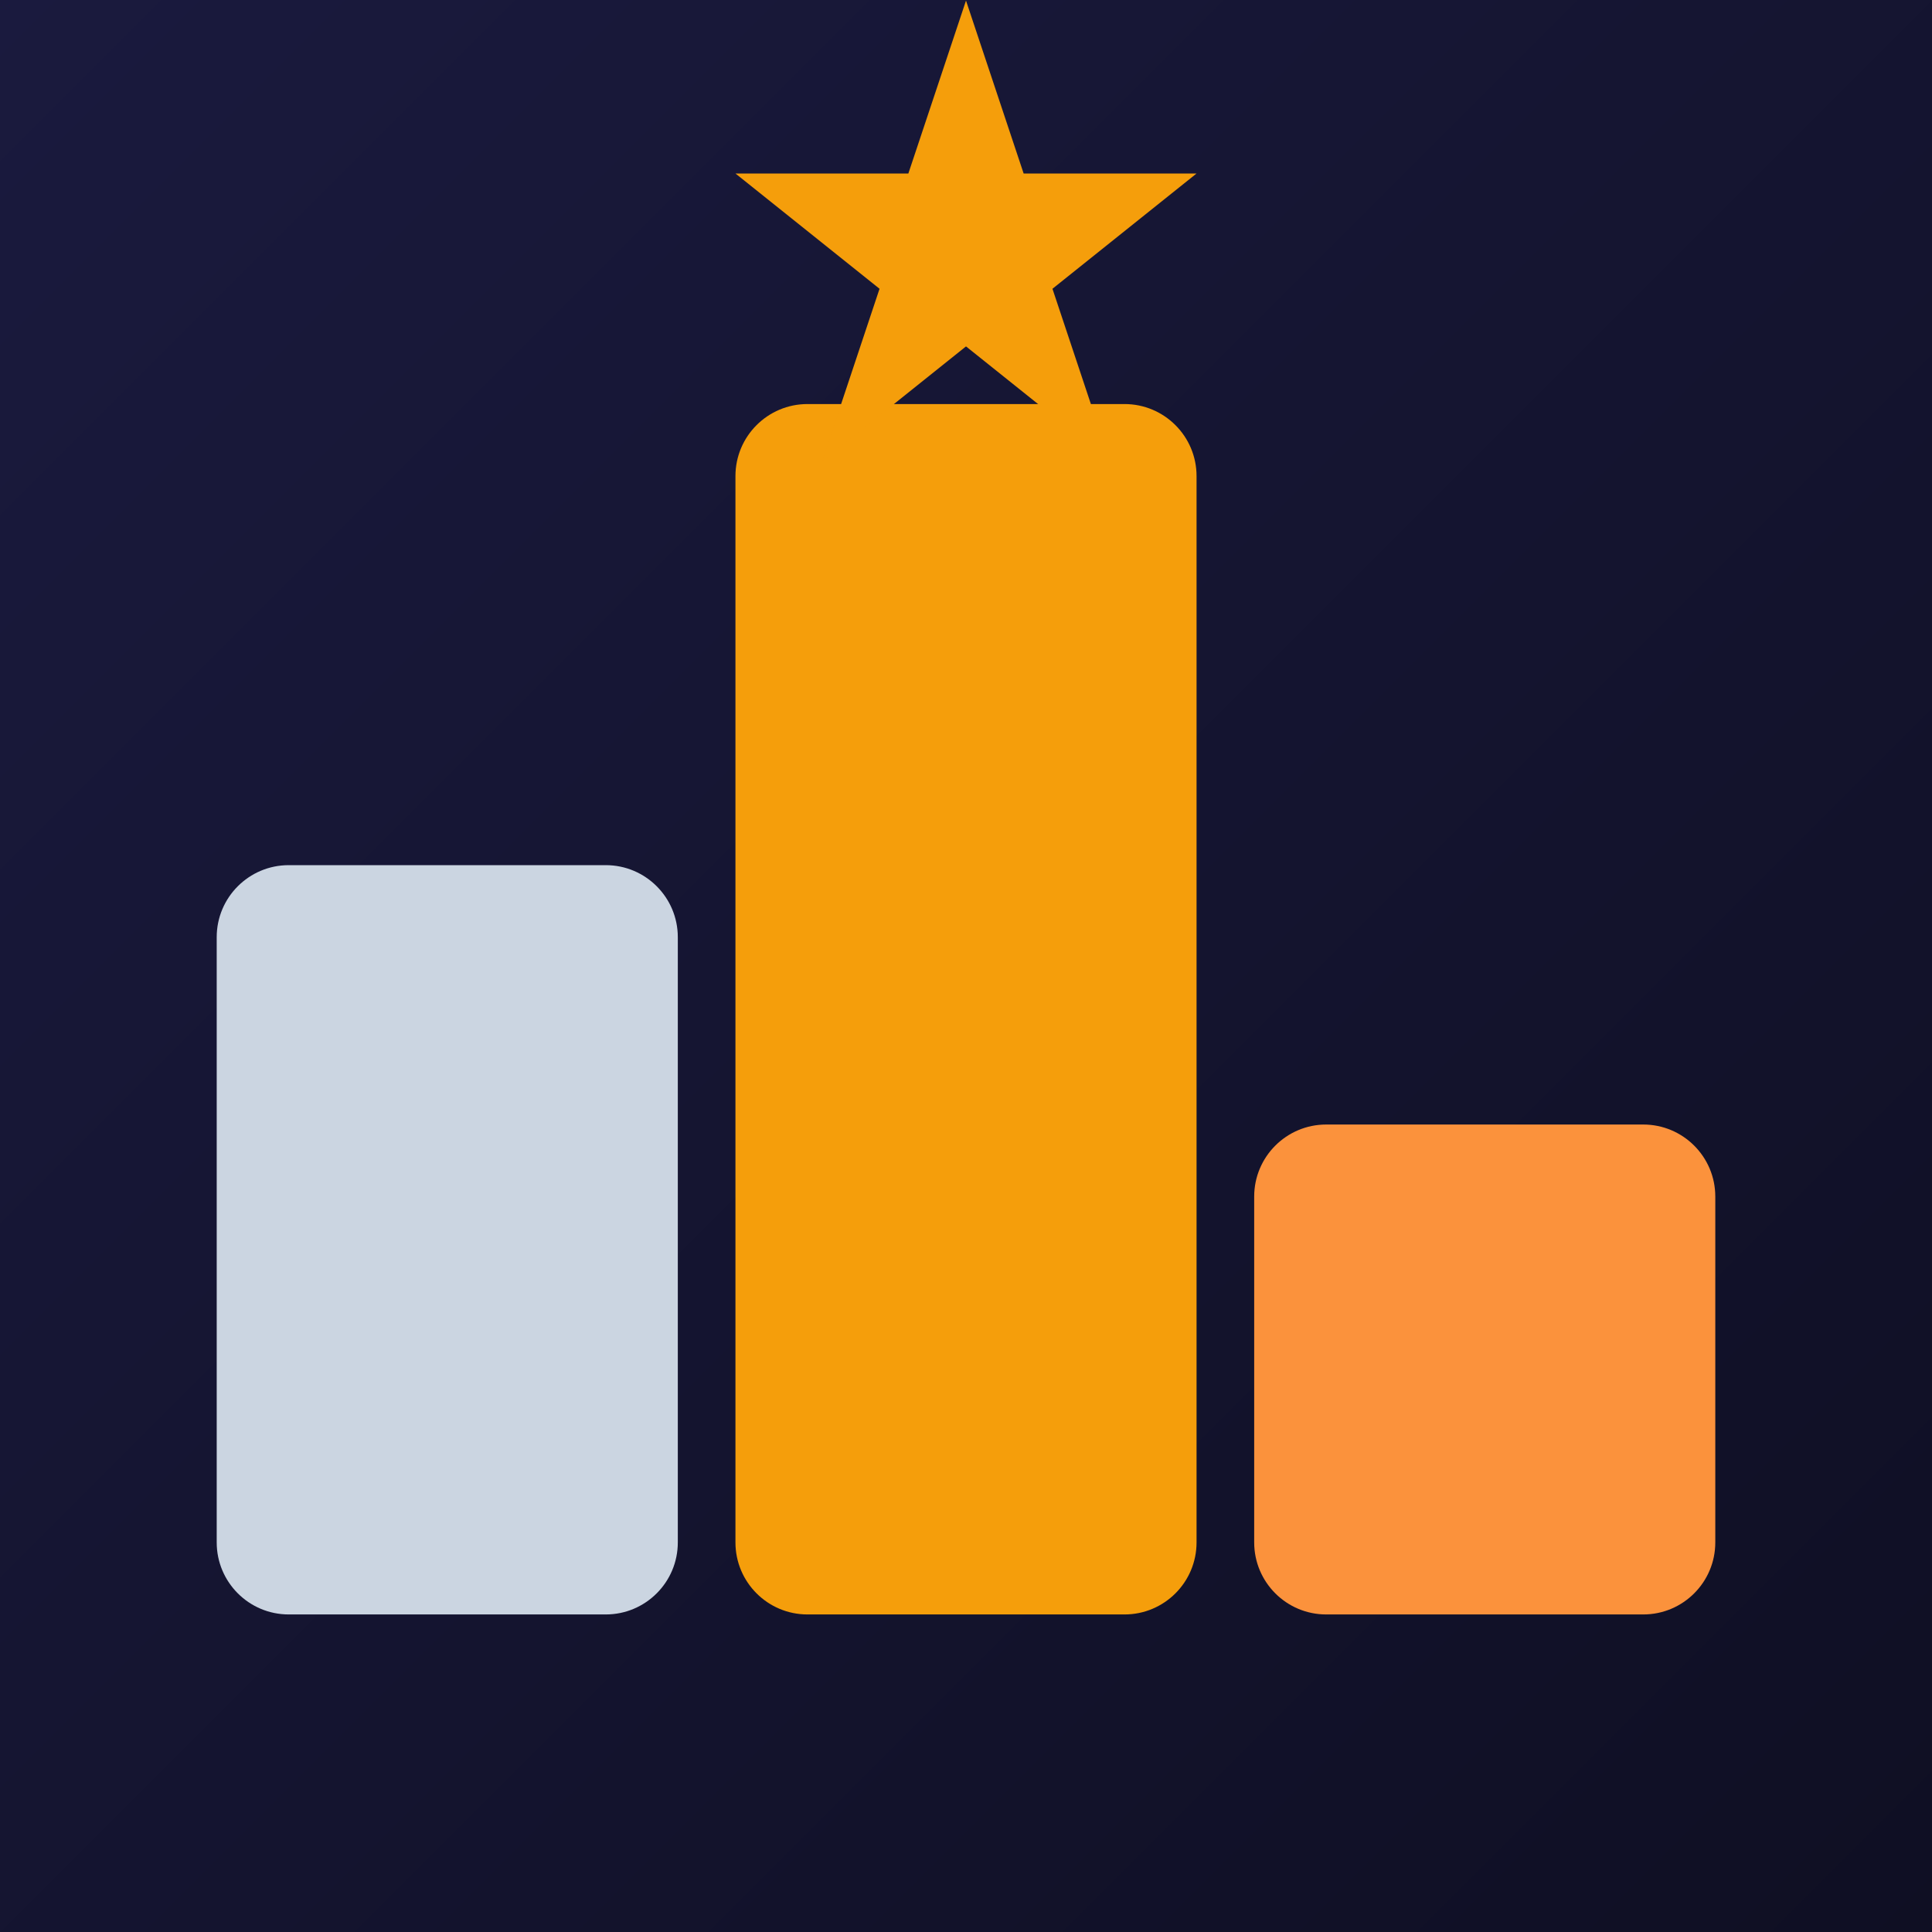
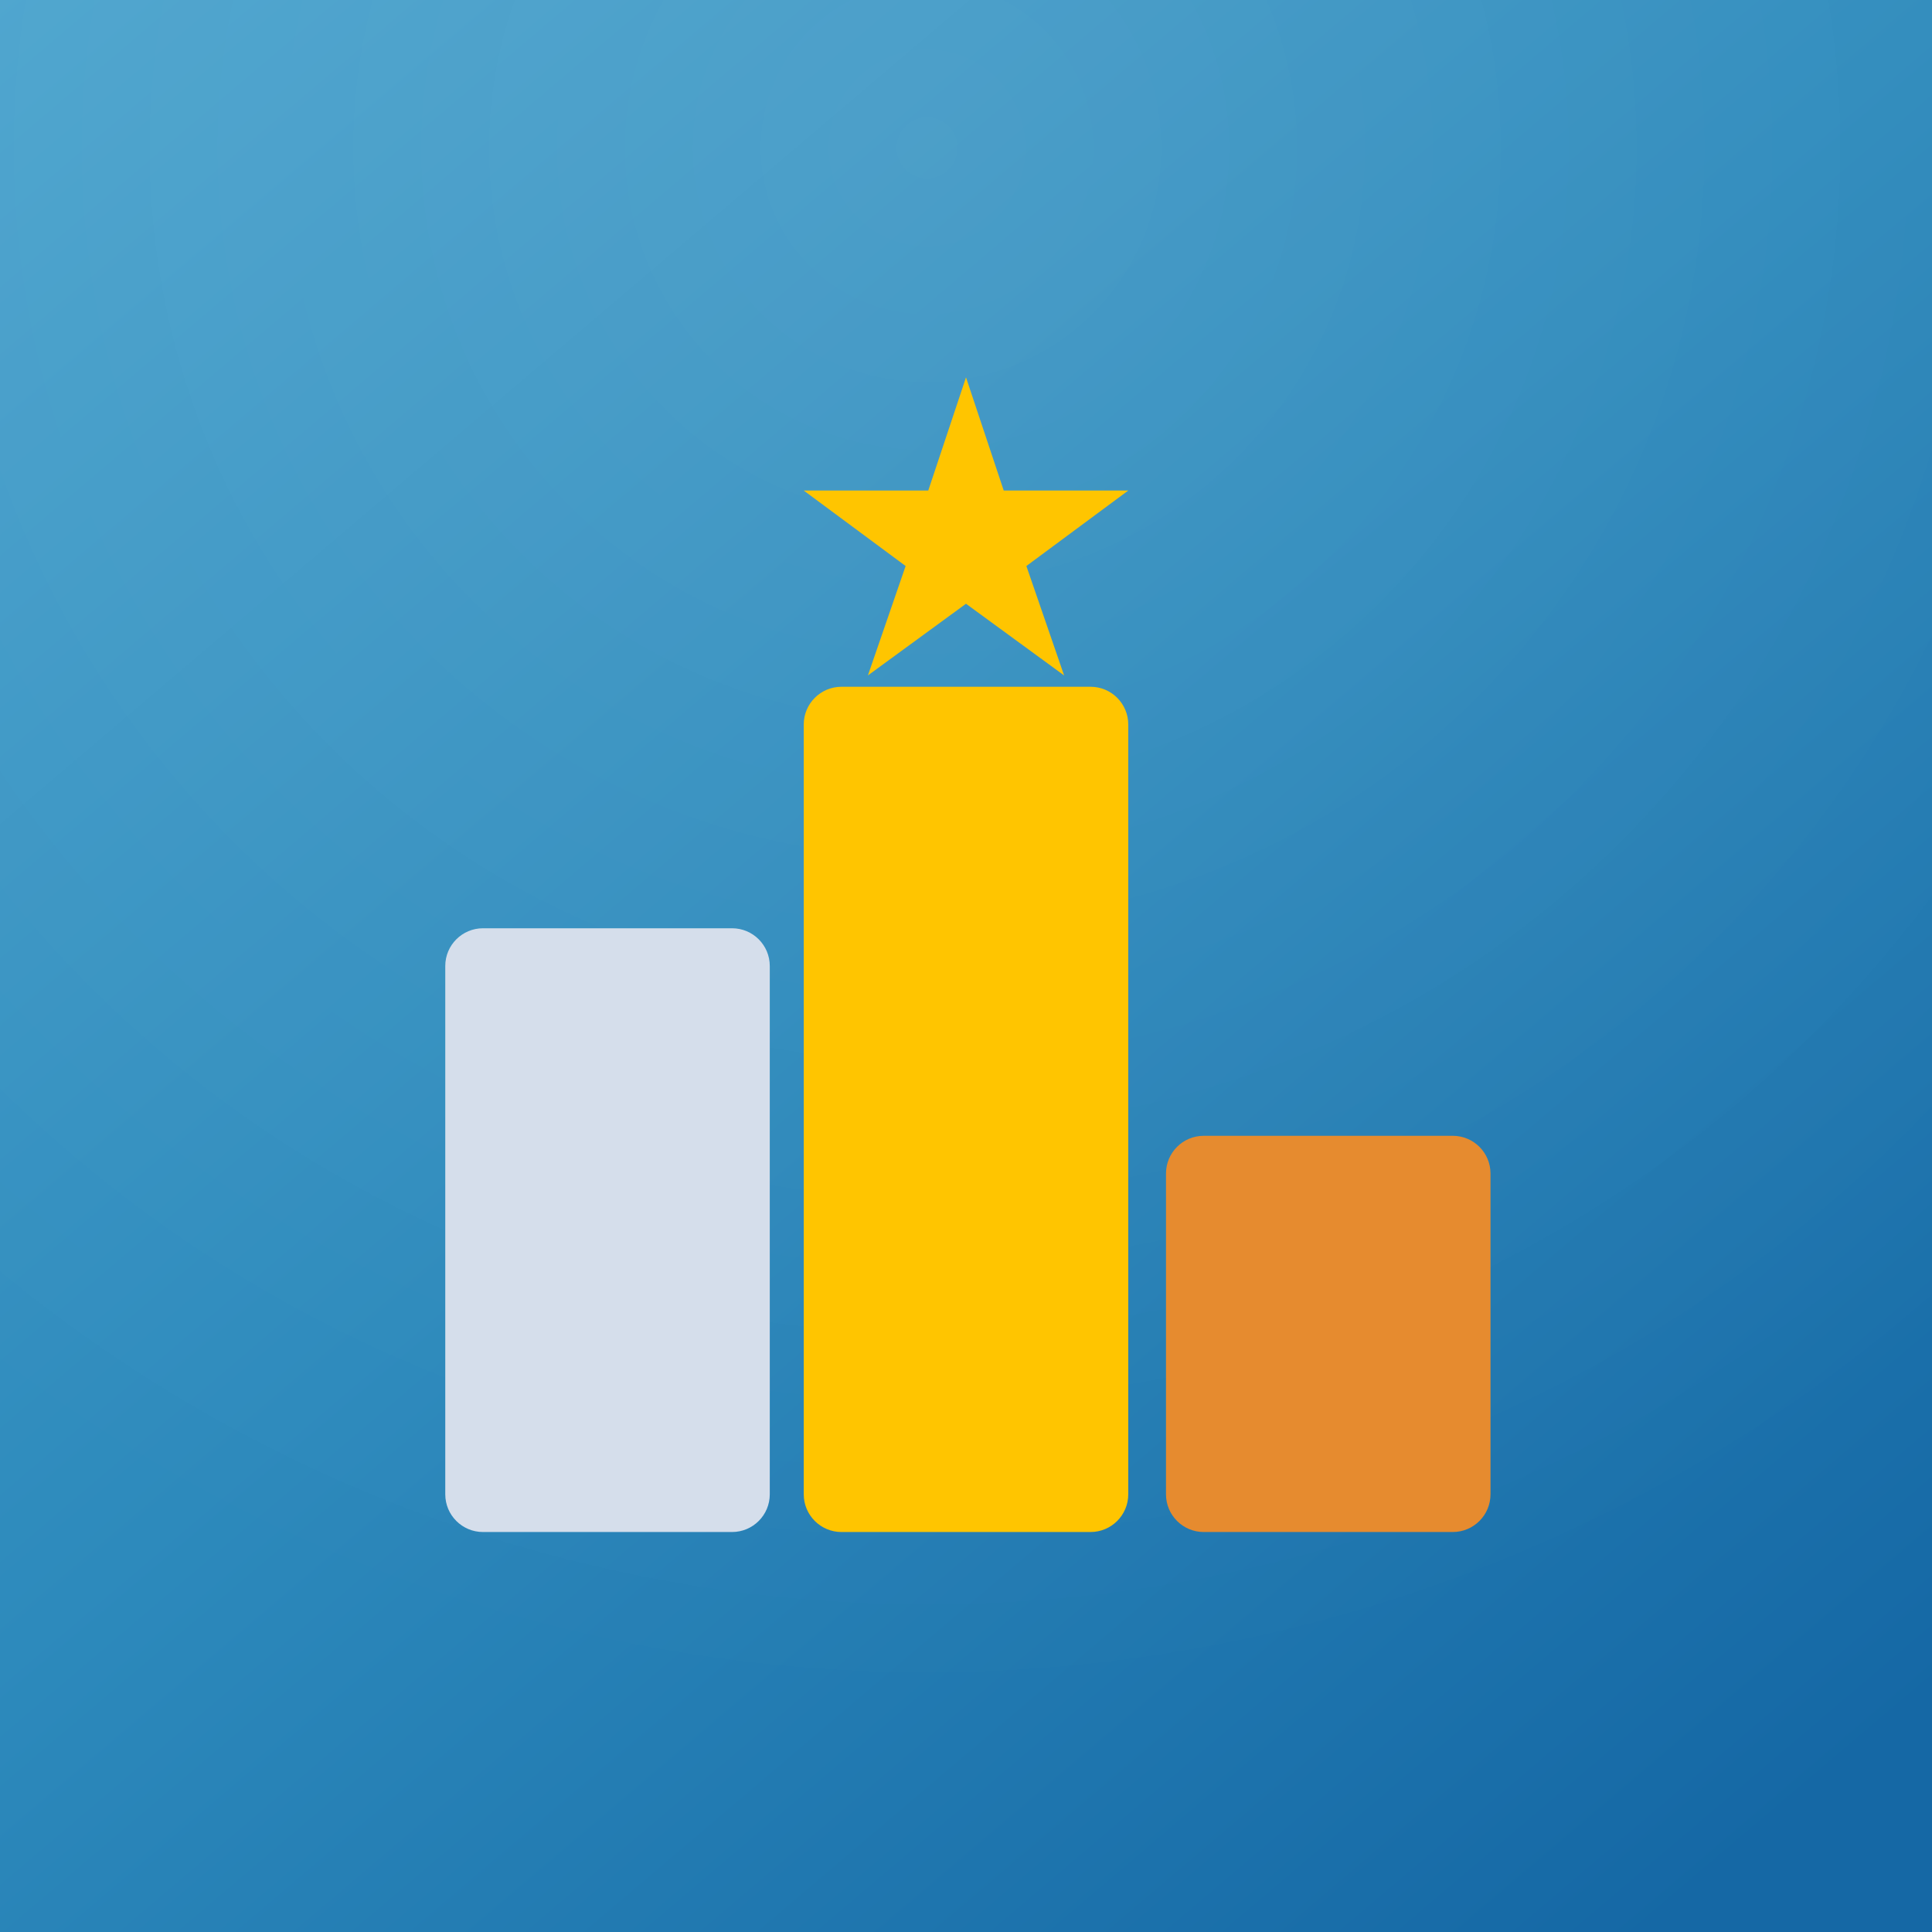
- <svg xmlns="http://www.w3.org/2000/svg" viewBox="0 0 192 192" width="192" height="192">
+ <svg xmlns="http://www.w3.org/2000/svg" width="192" height="192" viewBox="0 0 512 512" role="img" aria-label="ScorePlace.app — ícone 192">
  <defs>
-     <linearGradient id="bg" x1="0" y1="0" x2="1" y2="1">
-       <stop offset="0%" stop-color="#1a1a3e" />
-       <stop offset="100%" stop-color="#0f0f23" />
+     <linearGradient id="azul" x1="0" y1="0" x2="0.85" y2="1">
+       <stop offset="0" stop-color="#4AA3CD" />
+       <stop offset="0.5" stop-color="#2D8ABC" />
+       <stop offset="1" stop-color="#1568A5" />
    </linearGradient>
+     <radialGradient id="luz" cx="48%" cy="8%" r="80%">
+       <stop offset="0" stop-color="#FFFFFF" stop-opacity="0.09" />
+       <stop offset="1" stop-color="#FFFFFF" stop-opacity="0" />
+     </radialGradient>
  </defs>
-   <rect width="192" height="192" fill="url(#bg)" />
-   <g transform="translate(96,80.25) scale(1.432) translate(-96,-96)">
-     <rect x="44" y="100" width="32" height="52" rx="5" fill="#CBD5E1" />
-     <rect x="80" y="68" width="32" height="84" rx="5" fill="#F59E0B" />
-     <rect x="116" y="118" width="32" height="34" rx="5" fill="#FB923C" />
-     <path d="M 96 40 L 100 52 L 112 52 L 102 60 L 106 72 L 96 64 L 86 72 L 90 60 L 80 52 L 92 52 Z" fill="#F59E0B" />
-   </g>
+   <rect width="512" height="512" rx="0" fill="url(#azul)" />
+   <rect width="512" height="512" rx="0" fill="url(#luz)" />
+   <rect x="118" y="246" width="86" height="160" rx="10" fill="#D5DEEB" />
+   <rect x="213" y="182" width="86" height="224" rx="10" fill="#FFC500" />
+   <rect x="309" y="301" width="86" height="105" rx="10" fill="#E68B2F" />
+   <polygon points="256,100 266,130 299,130 272,150 282,179 256,160 230,179 240,150 213,130 246,130" fill="#FFC500" />
</svg>
